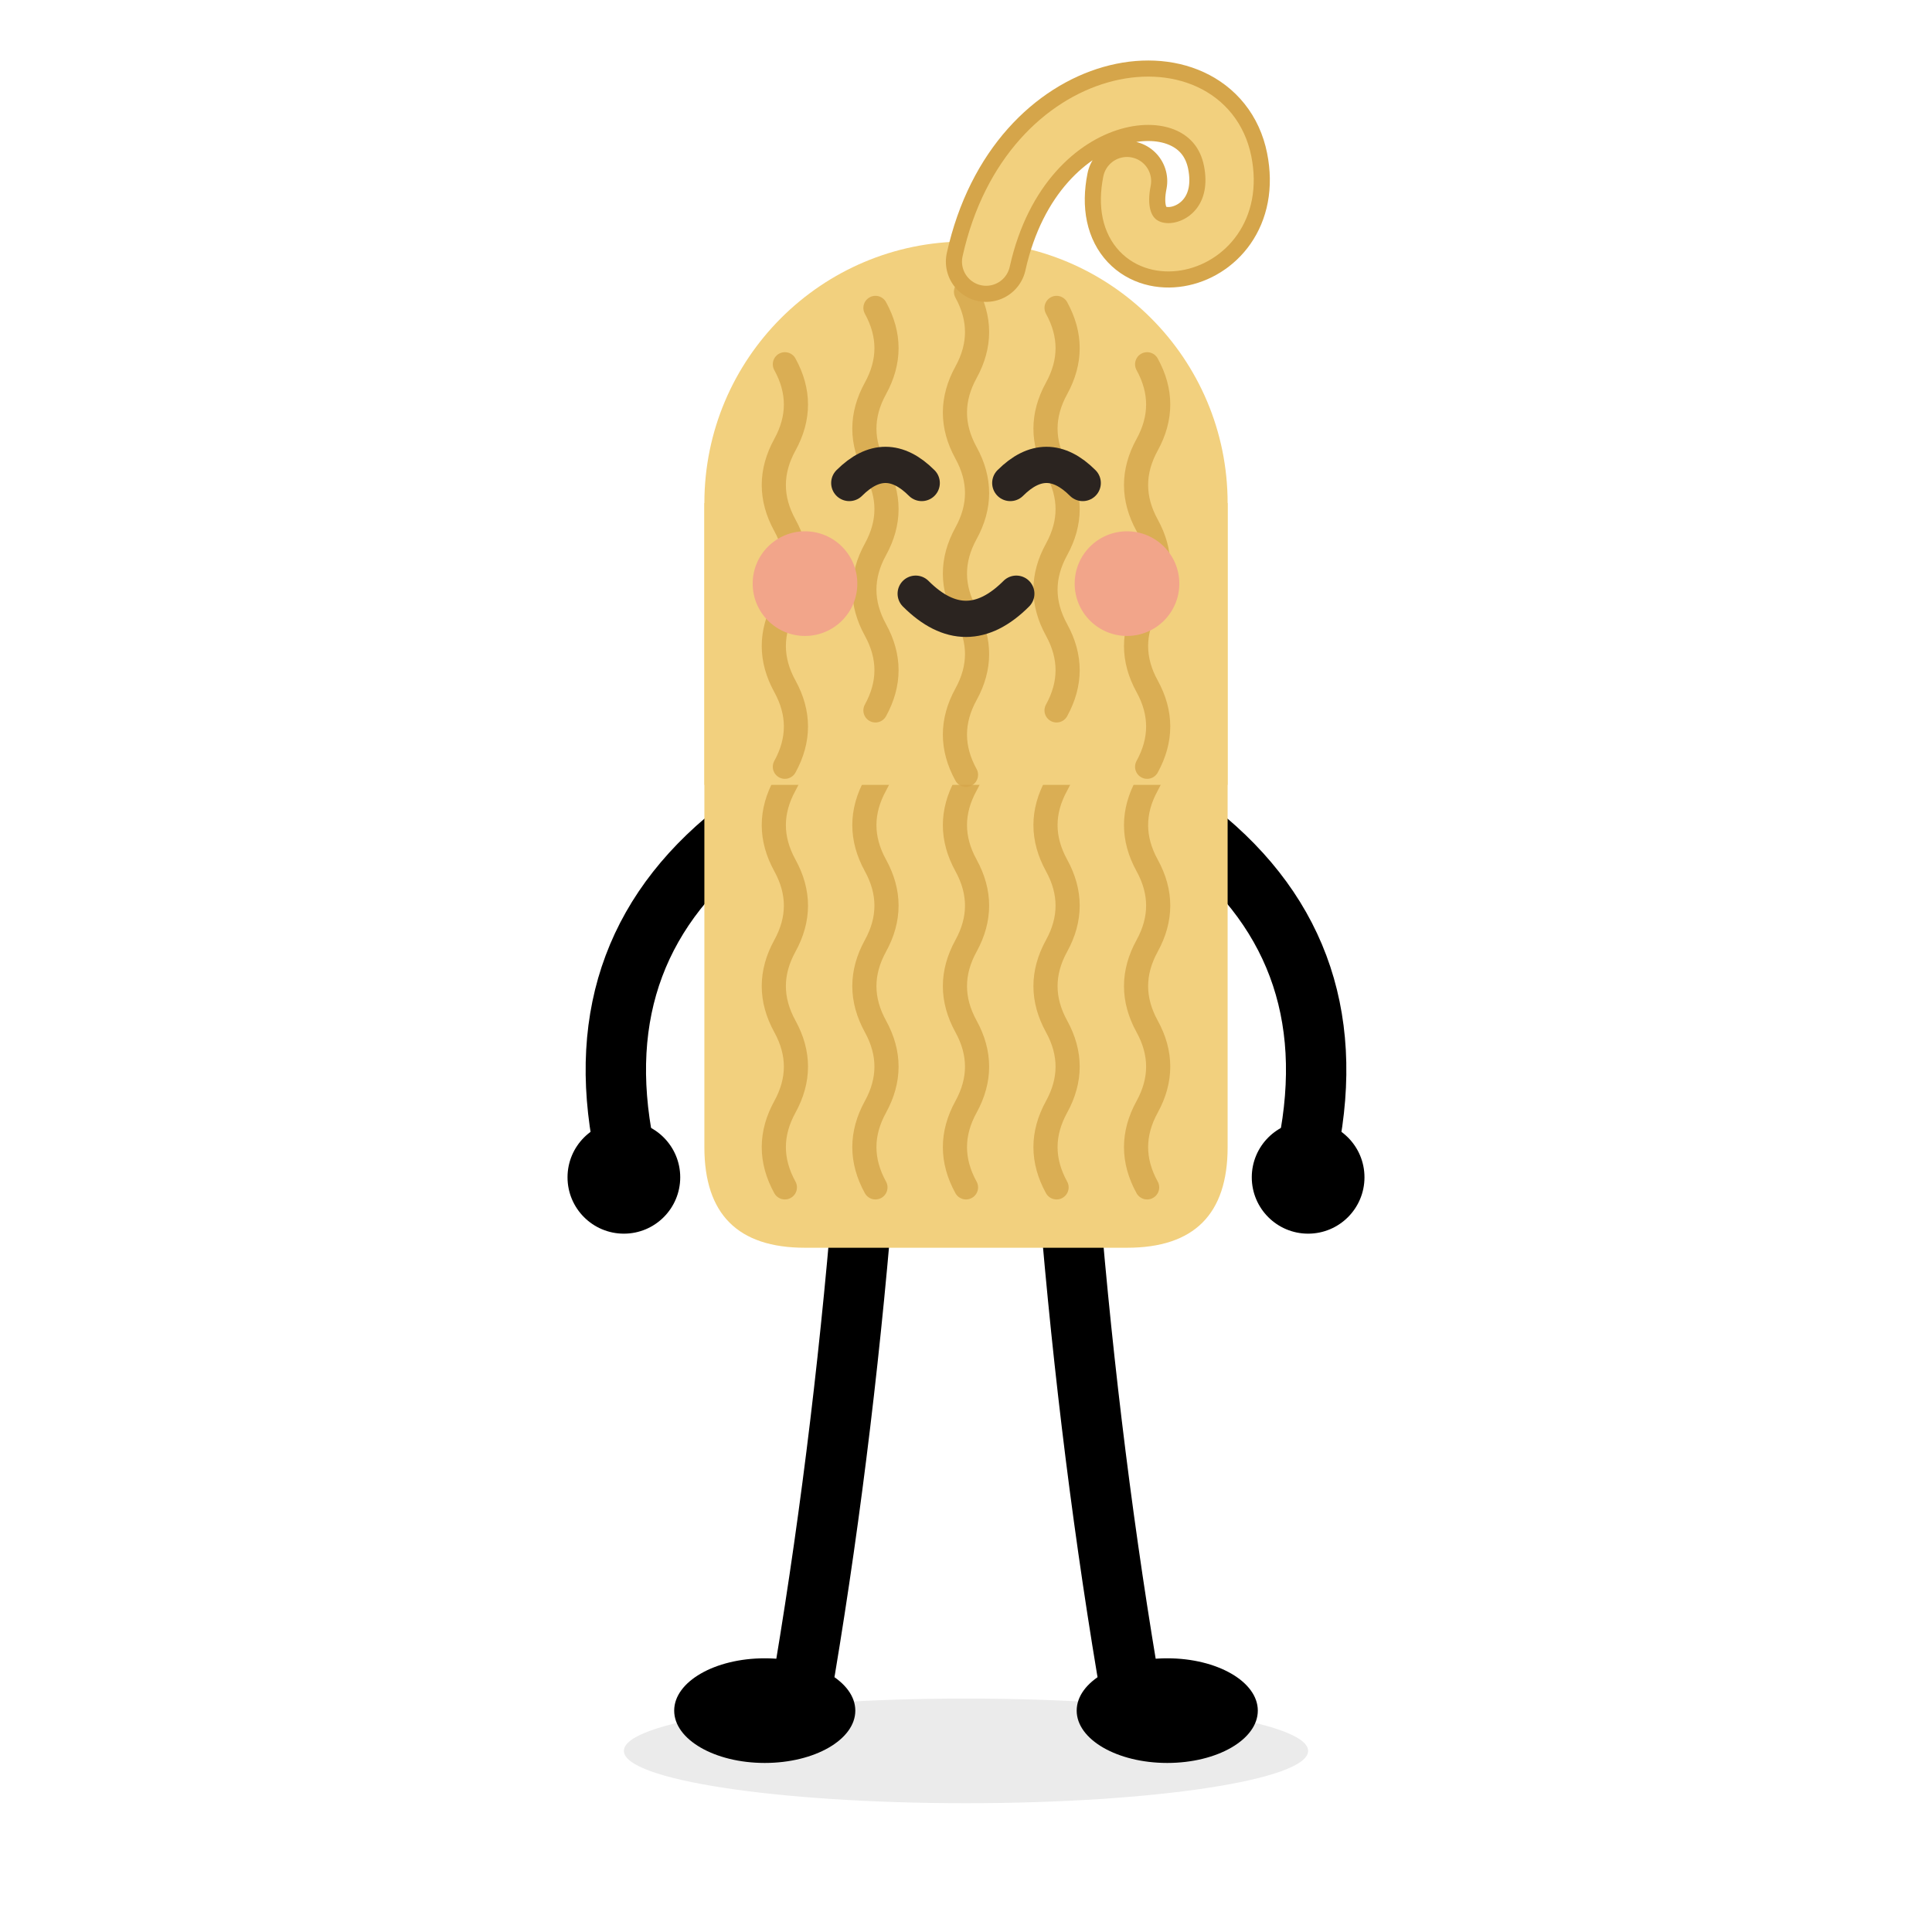
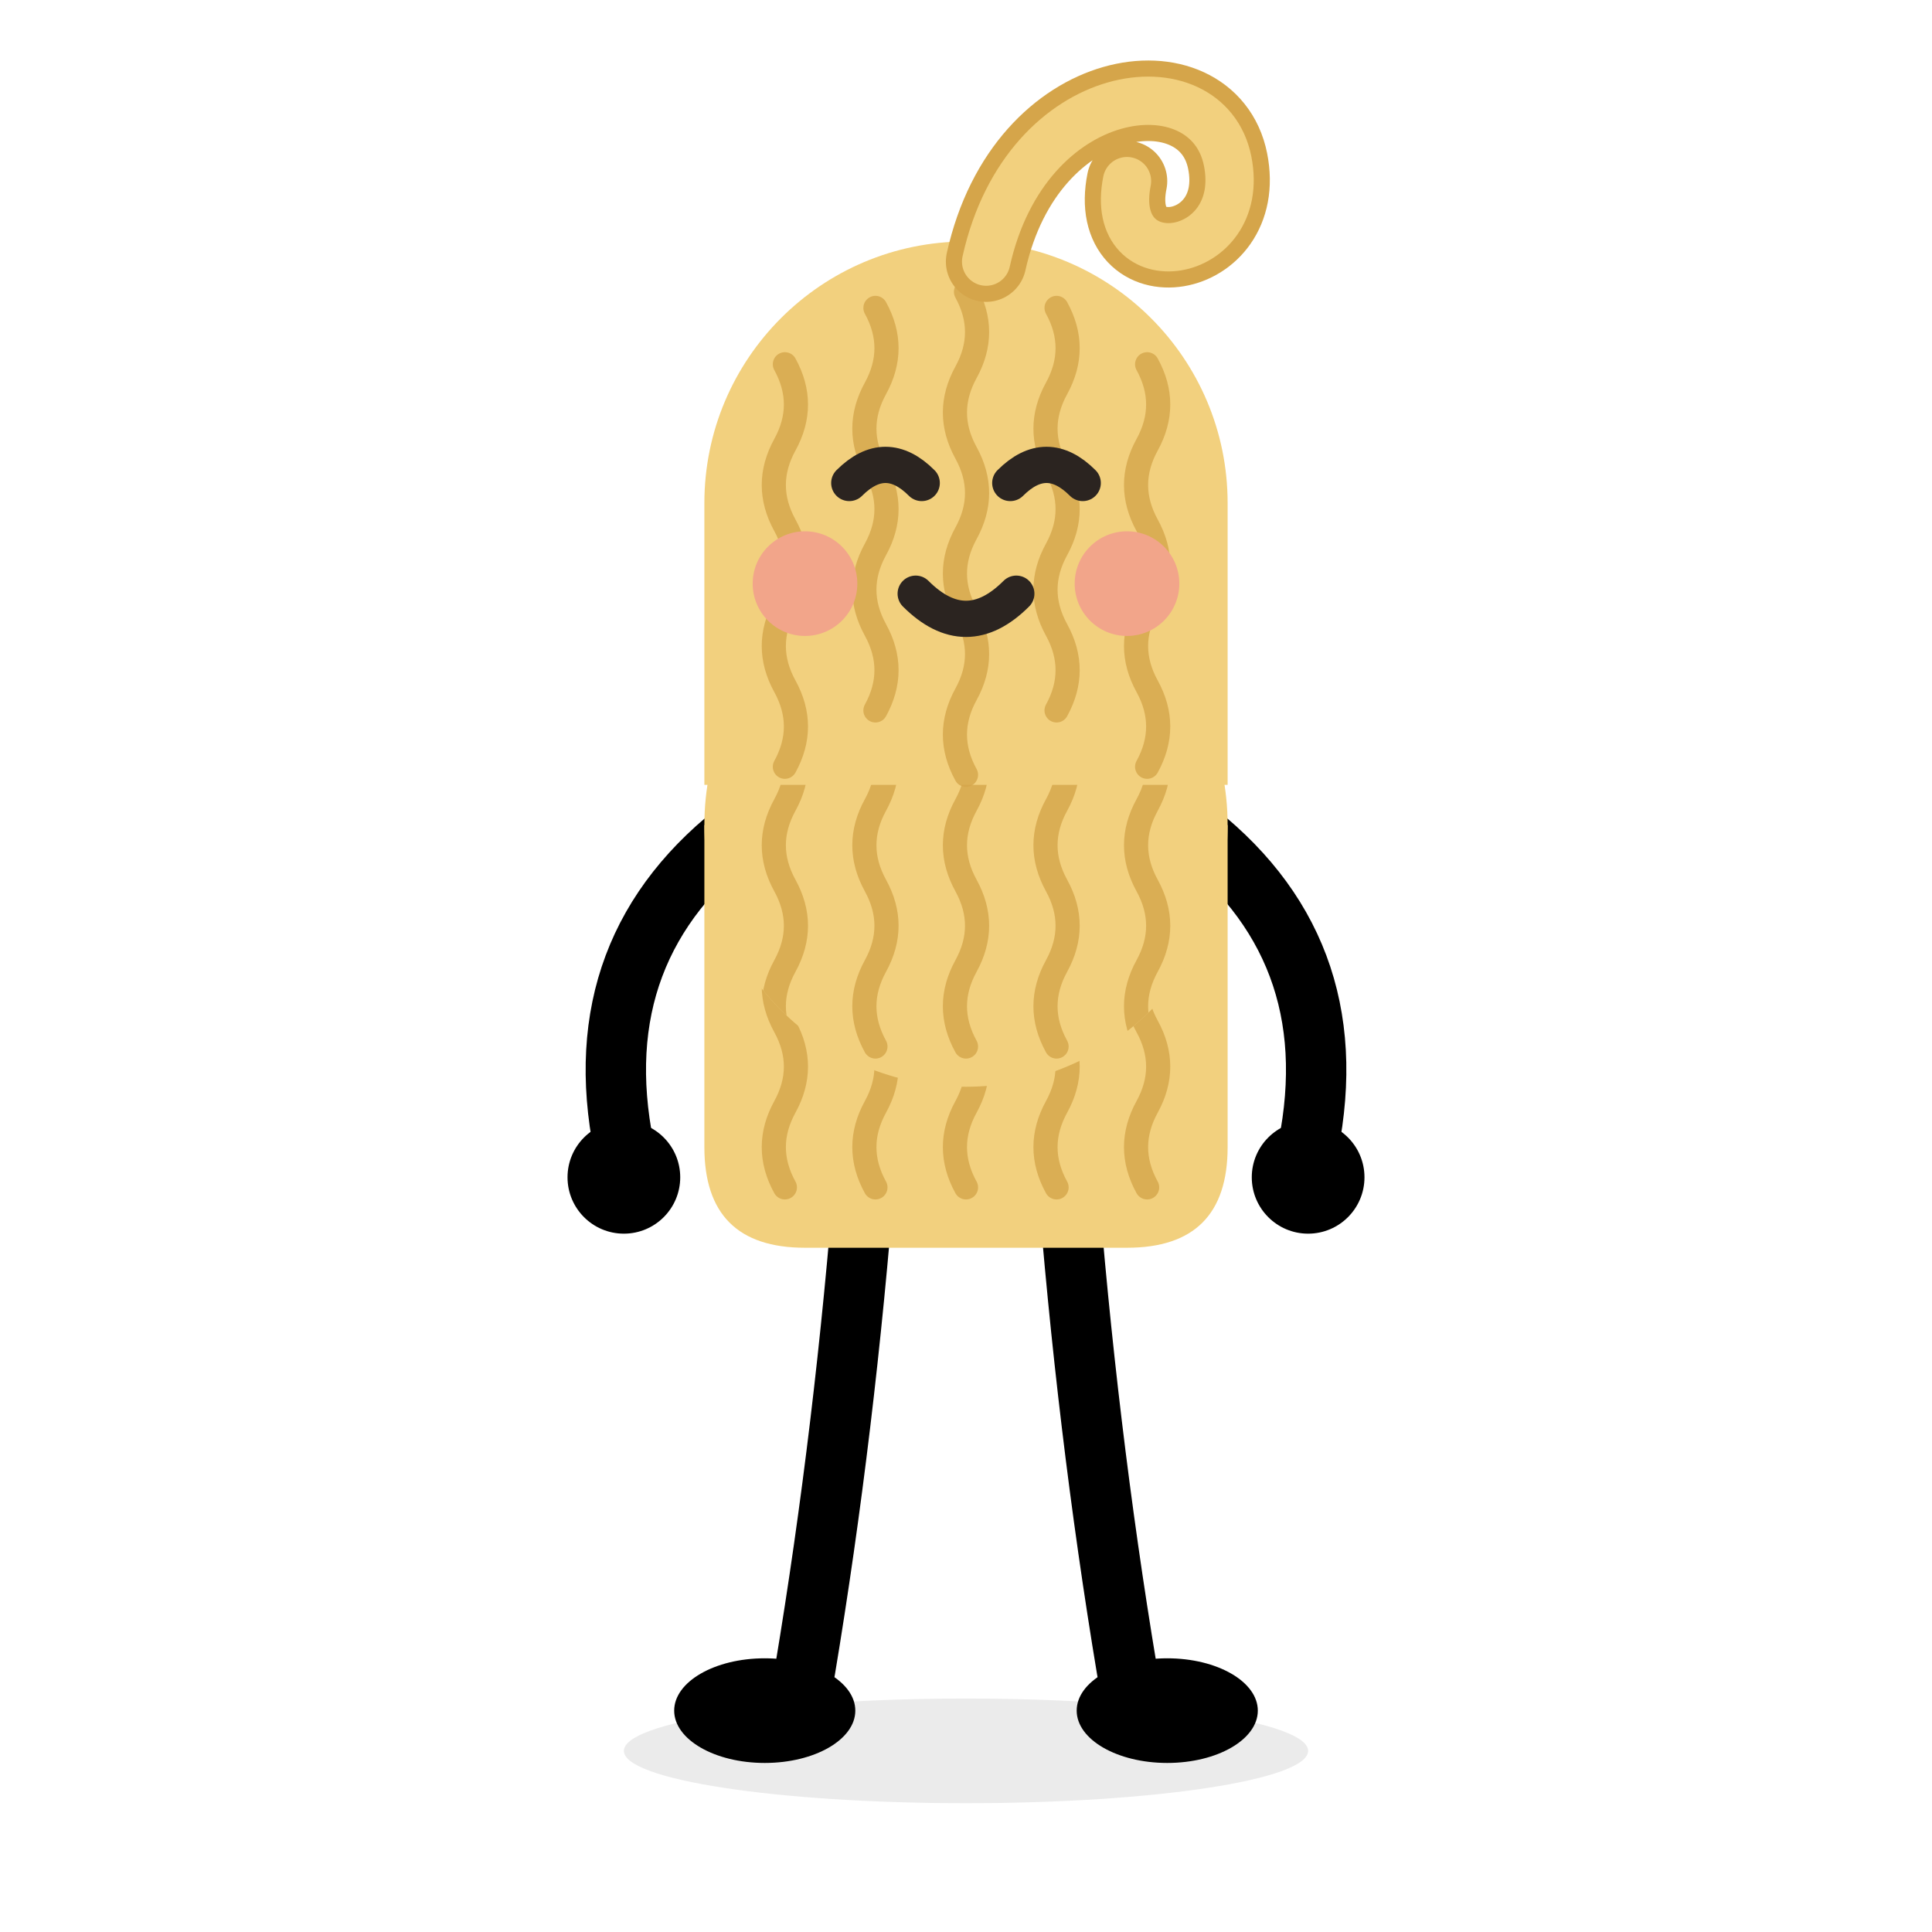
<svg xmlns="http://www.w3.org/2000/svg" data-character="spaghetti" width="96" height="96" viewBox="0 0 96 96" fill="none" stroke="currentColor" stroke-width="3" stroke-linecap="round" stroke-linejoin="round" data-figure="neck-side">
  <defs>
-     <radialGradient id="cp-glow-spaghetti">
+     <radialGradient id="cp-glow-spaghetti17">
      <stop offset="0" stop-color="#FF7A59" />
      <stop offset="0.55" stop-color="#FF7A59" stop-opacity="0.75" />
      <stop offset="1" stop-color="#FF7A59" stop-opacity="0" />
    </radialGradient>
  </defs>
  <ellipse cx="48" cy="87" rx="17" ry="2.6" fill="currentColor" stroke="none" opacity="0.08" />
  <g data-part="legs">
    <path d="M43 58 Q42 71 40 83" />
    <path d="M53 58 Q54 71 56 83" />
    <ellipse cx="38" cy="85" rx="4.5" ry="2.6" fill="currentColor" stroke="none" />
    <ellipse cx="58" cy="85" rx="4.5" ry="2.6" fill="currentColor" stroke="none" />
  </g>
  <path d="M37 41 Q29 47 31 57" />
  <circle cx="31" cy="58.5" r="2.8" fill="currentColor" stroke="none" />
  <path d="M59 41 Q67 47 65 57" />
  <circle cx="65" cy="58.5" r="2.8" fill="currentColor" stroke="none" />
-   <path data-part="body" d="M35 25 L61 25 L61 57 Q61 62 56 62 L40 62 Q35 62 35 57 Z" fill="#F2D07E" stroke="none" />
-   <path d="M39 27.0 Q40.1 29.0 39 31.0 Q37.9 33.0 39 35.0 Q40.1 37.0 39 39.0 Q37.9 41.0 39 43.0 Q40.1 45.0 39 47.0 Q37.9 49.0 39 51.0 Q40.1 53.0 39 55.0 Q37.9 57.0 39 59.0" stroke="#D5A54A" stroke-width="1.2" opacity="0.8" />
-   <path d="M43.5 27.0 Q44.6 29.0 43.5 31.0 Q42.4 33.0 43.5 35.0 Q44.6 37.0 43.5 39.0 Q42.4 41.0 43.5 43.0 Q44.6 45.0 43.5 47.0 Q42.4 49.0 43.5 51.0 Q44.6 53.0 43.5 55.0 Q42.4 57.0 43.5 59.0" stroke="#D5A54A" stroke-width="1.2" opacity="0.8" />
-   <path d="M48 27.0 Q49.1 29.0 48 31.0 Q46.9 33.0 48 35.0 Q49.1 37.0 48 39.0 Q46.9 41.0 48 43.0 Q49.1 45.0 48 47.0 Q46.9 49.0 48 51.0 Q49.1 53.0 48 55.0 Q46.9 57.0 48 59.0" stroke="#D5A54A" stroke-width="1.2" opacity="0.8" />
-   <path d="M52.5 27.0 Q53.6 29.0 52.5 31.0 Q51.4 33.0 52.5 35.0 Q53.6 37.0 52.5 39.0 Q51.4 41.0 52.5 43.0 Q53.6 45.0 52.5 47.0 Q51.4 49.0 52.5 51.0 Q53.6 53.0 52.5 55.0 Q51.4 57.0 52.5 59.0" stroke="#D5A54A" stroke-width="1.2" opacity="0.8" />
-   <path d="M57 27.0 Q58.1 29.0 57 31.0 Q55.9 33.0 57 35.0 Q58.1 37.0 57 39.0 Q55.9 41.0 57 43.0 Q58.1 45.0 57 47.0 Q55.9 49.0 57 51.0 Q58.1 53.0 57 55.0 Q55.9 57.0 57 59.0" stroke="#D5A54A" stroke-width="1.2" opacity="0.8" />
-   <circle data-part="glow" cx="56" cy="37" r="9.35" fill="url(#cp-glow-spaghetti)" stroke="none" opacity="0">
+   <path data-part="body" d="M35 41 L61 41 L61 57 Q61 62 56 62 L40 62 Q35 62 35 57 Z" fill="#F2D07E" stroke="none" />
+   <path d="M39 43.0 Q40.1 45.0 39 47.0 Q37.9 49.0 39 51.0 Q40.1 53.0 39 55.0 Q37.9 57.0 39 59.0" stroke="#D5A54A" stroke-width="1.2" opacity="0.8" />
+   <path d="M43.5 43.0 Q44.6 45.0 43.5 47.0 Q42.4 49.0 43.5 51.0 Q44.6 53.0 43.5 55.0 Q42.4 57.0 43.5 59.0" stroke="#D5A54A" stroke-width="1.2" opacity="0.8" />
+   <path d="M48 43.0 Q49.1 45.0 48 47.0 Q46.9 49.0 48 51.0 Q49.1 53.0 48 55.0 Q46.9 57.0 48 59.0" stroke="#D5A54A" stroke-width="1.2" opacity="0.8" />
+   <path d="M52.5 43.0 Q53.6 45.0 52.5 47.0 Q51.4 49.0 52.5 51.0 Q53.6 53.0 52.5 55.0 Q51.4 57.0 52.5 59.0" stroke="#D5A54A" stroke-width="1.2" opacity="0.8" />
+   <path d="M57 43.0 Q58.1 45.0 57 47.0 Q55.9 49.0 57 51.0 Q58.1 53.0 57 55.0 Q55.9 57.0 57 59.0" stroke="#D5A54A" stroke-width="1.2" opacity="0.8" />
+   <clipPath id="jspaghetti17">
+     <circle cx="48" cy="41" r="13.0" />
+   </clipPath>
+   <circle cx="48" cy="41" r="13.0" fill="#F2D07E" stroke="none" />
+   <g clip-path="url(#jspaghetti17)">
+     <path d="M39 28.0 Q40.1 30.0 39 32.0 Q37.9 34.0 39 36.0 Q40.1 38.0 39 40.0 Q37.9 42.0 39 44.0 Q40.1 46.0 39 48.0 Q37.9 50.0 39 52.0" stroke="#D5A54A" stroke-width="1.2" opacity="0.8" />
+     <path d="M43.5 28.0 Q44.6 30.0 43.5 32.0 Q42.4 34.0 43.5 36.0 Q44.6 38.0 43.5 40.0 Q42.4 42.0 43.5 44.0 Q44.6 46.0 43.5 48.0 Q42.4 50.0 43.5 52.0" stroke="#D5A54A" stroke-width="1.2" opacity="0.8" />
+     <path d="M48 28.0 Q49.1 30.0 48 32.0 Q46.9 34.0 48 36.0 Q49.1 38.0 48 40.0 Q46.9 42.0 48 44.0 Q49.1 46.0 48 48.0 Q46.9 50.0 48 52.0" stroke="#D5A54A" stroke-width="1.2" opacity="0.8" />
+     <path d="M52.5 28.0 Q53.6 30.0 52.5 32.0 Q51.4 34.0 52.5 36.0 Q53.6 38.0 52.5 40.0 Q51.4 42.0 52.5 44.0 Q53.6 46.0 52.5 48.0 Q51.4 50.0 52.5 52.0" stroke="#D5A54A" stroke-width="1.2" opacity="0.8" />
+     <path d="M57 28.0 Q58.1 30.0 57 32.0 Q55.9 34.0 57 36.0 Q58.1 38.0 57 40.0 Q55.9 42.0 57 44.0 Q58.1 46.0 57 48.0 Q55.9 50.0 57 52.0" stroke="#D5A54A" stroke-width="1.2" opacity="0.8" />
+   </g>
+   <circle data-part="glow" cx="56" cy="37" r="9.35" fill="url(#cp-glow-spaghetti17)" stroke="none" opacity="0">
    <animate attributeName="opacity" values="0;1;1;0;0;0;0" keyTimes="0;0.15;0.4;0.5;0.65;0.9;1" dur="4.4s" repeatCount="indefinite" />
  </circle>
-   <circle data-part="glow" cx="40" cy="37" r="9.35" fill="url(#cp-glow-spaghetti)" stroke="none" opacity="0">
+   <circle data-part="glow" cx="40" cy="37" r="9.35" fill="url(#cp-glow-spaghetti17)" stroke="none" opacity="0">
    <animate attributeName="opacity" values="0;0;0;0;1;1;0" keyTimes="0;0.15;0.4;0.5;0.65;0.9;1" dur="4.4s" repeatCount="indefinite" />
  </circle>
  <g data-part="head">
    <animateTransform attributeName="transform" type="rotate" values="0 48 41;-26 48 41;-26 48 41;0 48 41;26 48 41;26 48 41;0 48 41" keyTimes="0;0.15;0.4;0.5;0.65;0.9;1" calcMode="spline" keySplines="0.45 0 0.55 1;0 0 1 1;0.45 0 0.55 1;0.45 0 0.55 1;0 0 1 1;0.45 0 0.55 1" dur="4.4s" repeatCount="indefinite" />
    <path d="M35 25 A13 13 0 0 1 61 25 L61 39 L35 39 Z" fill="#F2D07E" stroke="none" />
    <path d="M39 18.1 Q40.1 20.1 39 22.1 Q37.9 24.1 39 26.1 Q40.1 28.1 39 30.1 Q37.9 32.1 39 34.1 Q40.1 36.1 39 38.1" stroke="#D5A54A" stroke-width="1.2" opacity="0.8" />
    <path d="M43.5 15.3 Q44.6 17.3 43.5 19.3 Q42.4 21.3 43.5 23.3 Q44.6 25.3 43.5 27.3 Q42.4 29.3 43.5 31.3 Q44.6 33.3 43.5 35.3" stroke="#D5A54A" stroke-width="1.2" opacity="0.8" />
    <path d="M48 14.5 Q49.1 16.5 48 18.5 Q46.9 20.5 48 22.5 Q49.1 24.5 48 26.5 Q46.9 28.5 48 30.5 Q49.1 32.5 48 34.5 Q46.9 36.5 48 38.5" stroke="#D5A54A" stroke-width="1.2" opacity="0.8" />
    <path d="M52.5 15.3 Q53.6 17.3 52.5 19.3 Q51.4 21.3 52.5 23.3 Q53.6 25.3 52.5 27.3 Q51.4 29.3 52.5 31.3 Q53.6 33.3 52.5 35.3" stroke="#D5A54A" stroke-width="1.2" opacity="0.8" />
    <path d="M57 18.1 Q58.1 20.1 57 22.1 Q55.9 24.1 57 26.1 Q58.1 28.1 57 30.1 Q55.9 32.1 57 34.1 Q58.1 36.1 57 38.1" stroke="#D5A54A" stroke-width="1.2" opacity="0.8" />
    <path d="M49 13 C51 4 60 3 61 8 C62 13 55 14 56 9" stroke="#D5A54A" stroke-width="4" />
    <path d="M49 13 C51 4 60 3 61 8 C62 13 55 14 56 9" stroke="#F2D07E" stroke-width="2.4" />
    <g data-part="face" transform="translate(0 -4)">
      <circle cx="40" cy="33" r="2.6" fill="#F2A58A" stroke="none" />
      <circle cx="56" cy="33" r="2.6" fill="#F2A58A" stroke="none" />
      <path d="M42.2 28 Q44 26.2 45.8 28 M50.2 28 Q52 26.2 53.8 28" stroke="#2B2420" stroke-width="1.8" />
      <path d="M45.5 33.5 Q48 36 50.5 33.5" stroke="#2B2420" stroke-width="1.8" />
    </g>
  </g>
</svg>
